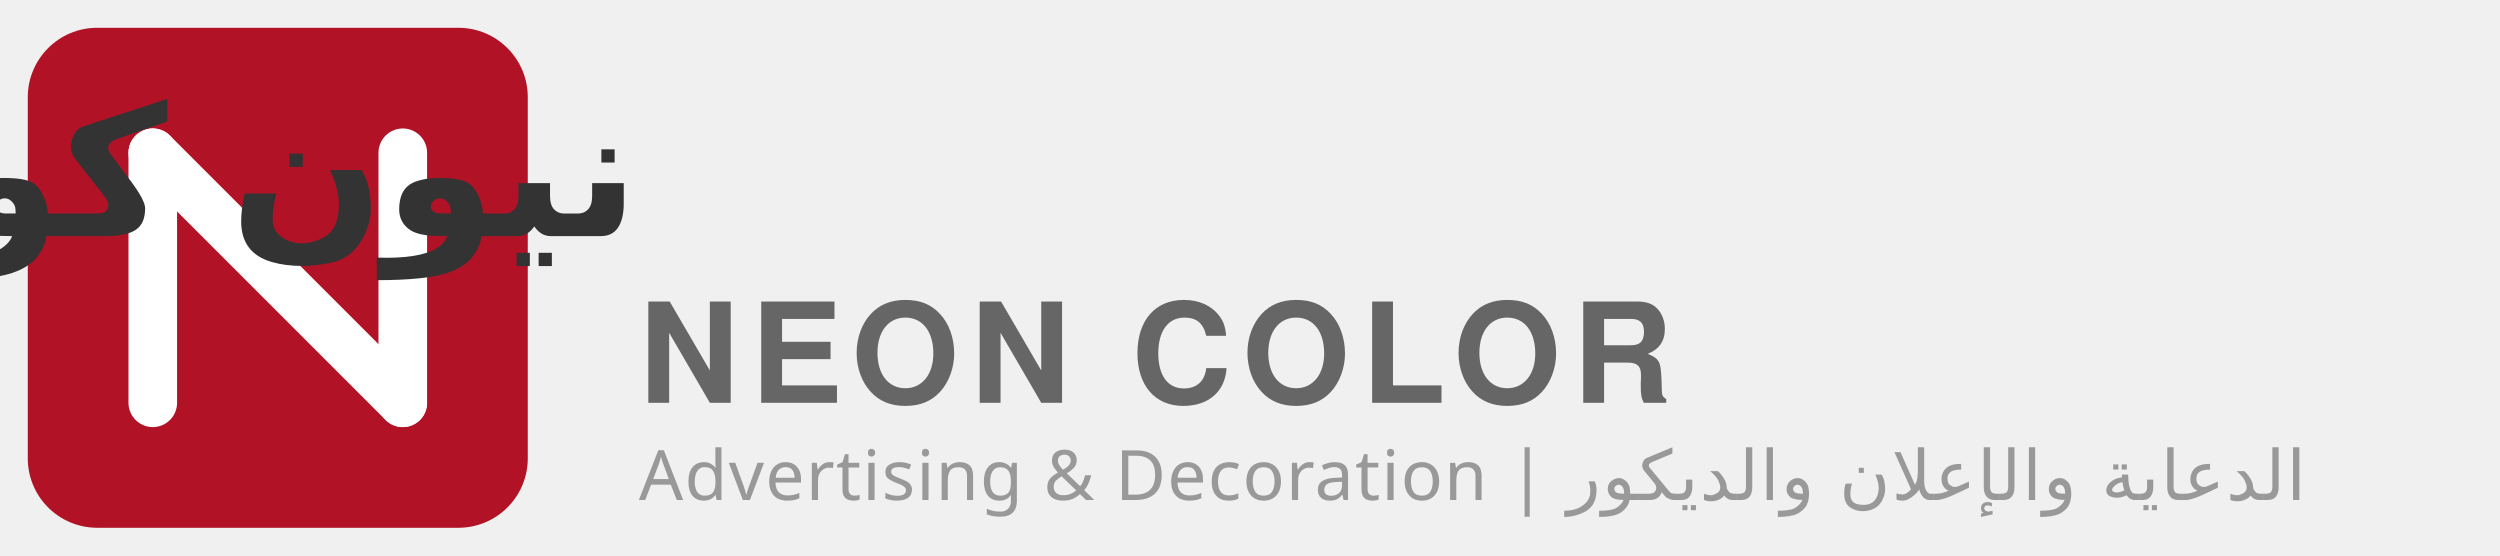
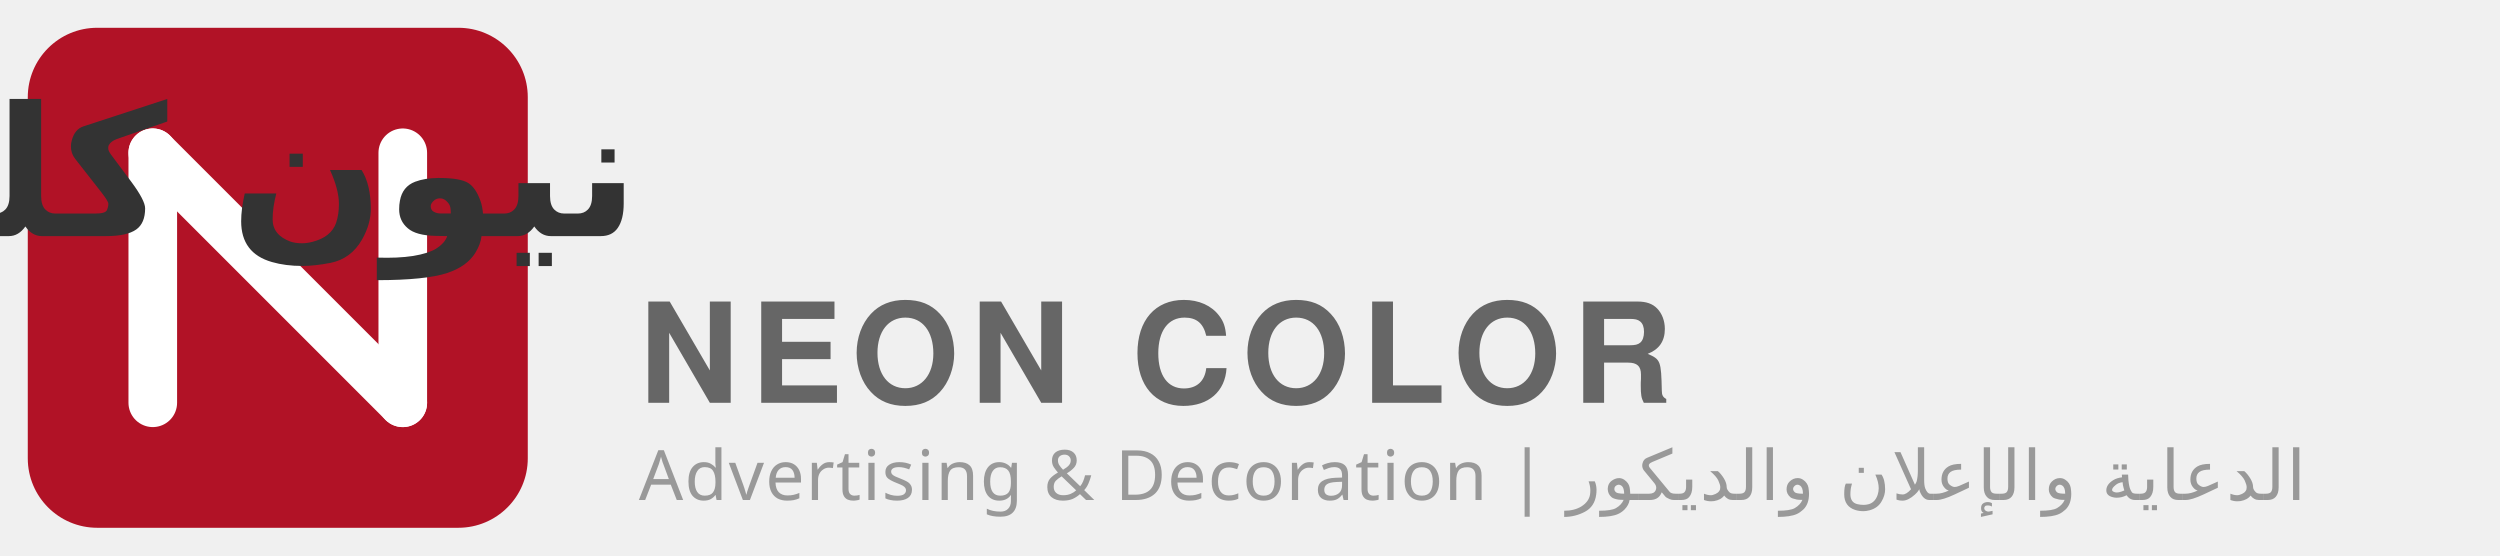
<svg xmlns="http://www.w3.org/2000/svg" viewBox="0 0 360 80" fill="none">
  <g>
    <rect x="4" y="4" width="72" height="72" rx="10" fill="#b11226" />
    <path d="M22 58V22" stroke="white" stroke-width="7" stroke-linecap="round" />
    <path d="M22 22L58 58" stroke="white" stroke-width="7" stroke-linecap="round" />
    <path d="M58 22V58" stroke="white" stroke-width="7" stroke-linecap="round" />
  </g>
  <g>
-     <text x="92" y="34" font-family="Tahoma, 'Segoe UI', sans-serif" font-size="26" font-weight="700" fill="#333333" direction="rtl" unicode-bidi="bidi-override">نيون كولر</text>
+     <text x="92" y="34" font-family="Tahoma, 'Segoe UI', sans-serif" font-size="26" font-weight="700" fill="#333333" direction="rtl" unicode-bidi="bidi-override">نيون كلر</text>
    <text x="92" y="58" font-family="'Segoe UI', Helvetica, Arial, sans-serif" font-size="20" font-weight="600" fill="#666666" letter-spacing="0.08em">NEON COLOR</text>
    <text x="92" y="72" font-family="Tahoma, 'Segoe UI', sans-serif" font-size="10" font-weight="400" fill="#999999" letter-spacing="0.02em">Advertising &amp; Decoration | الدعاية والإعلان والديكور</text>
  </g>
</svg>
